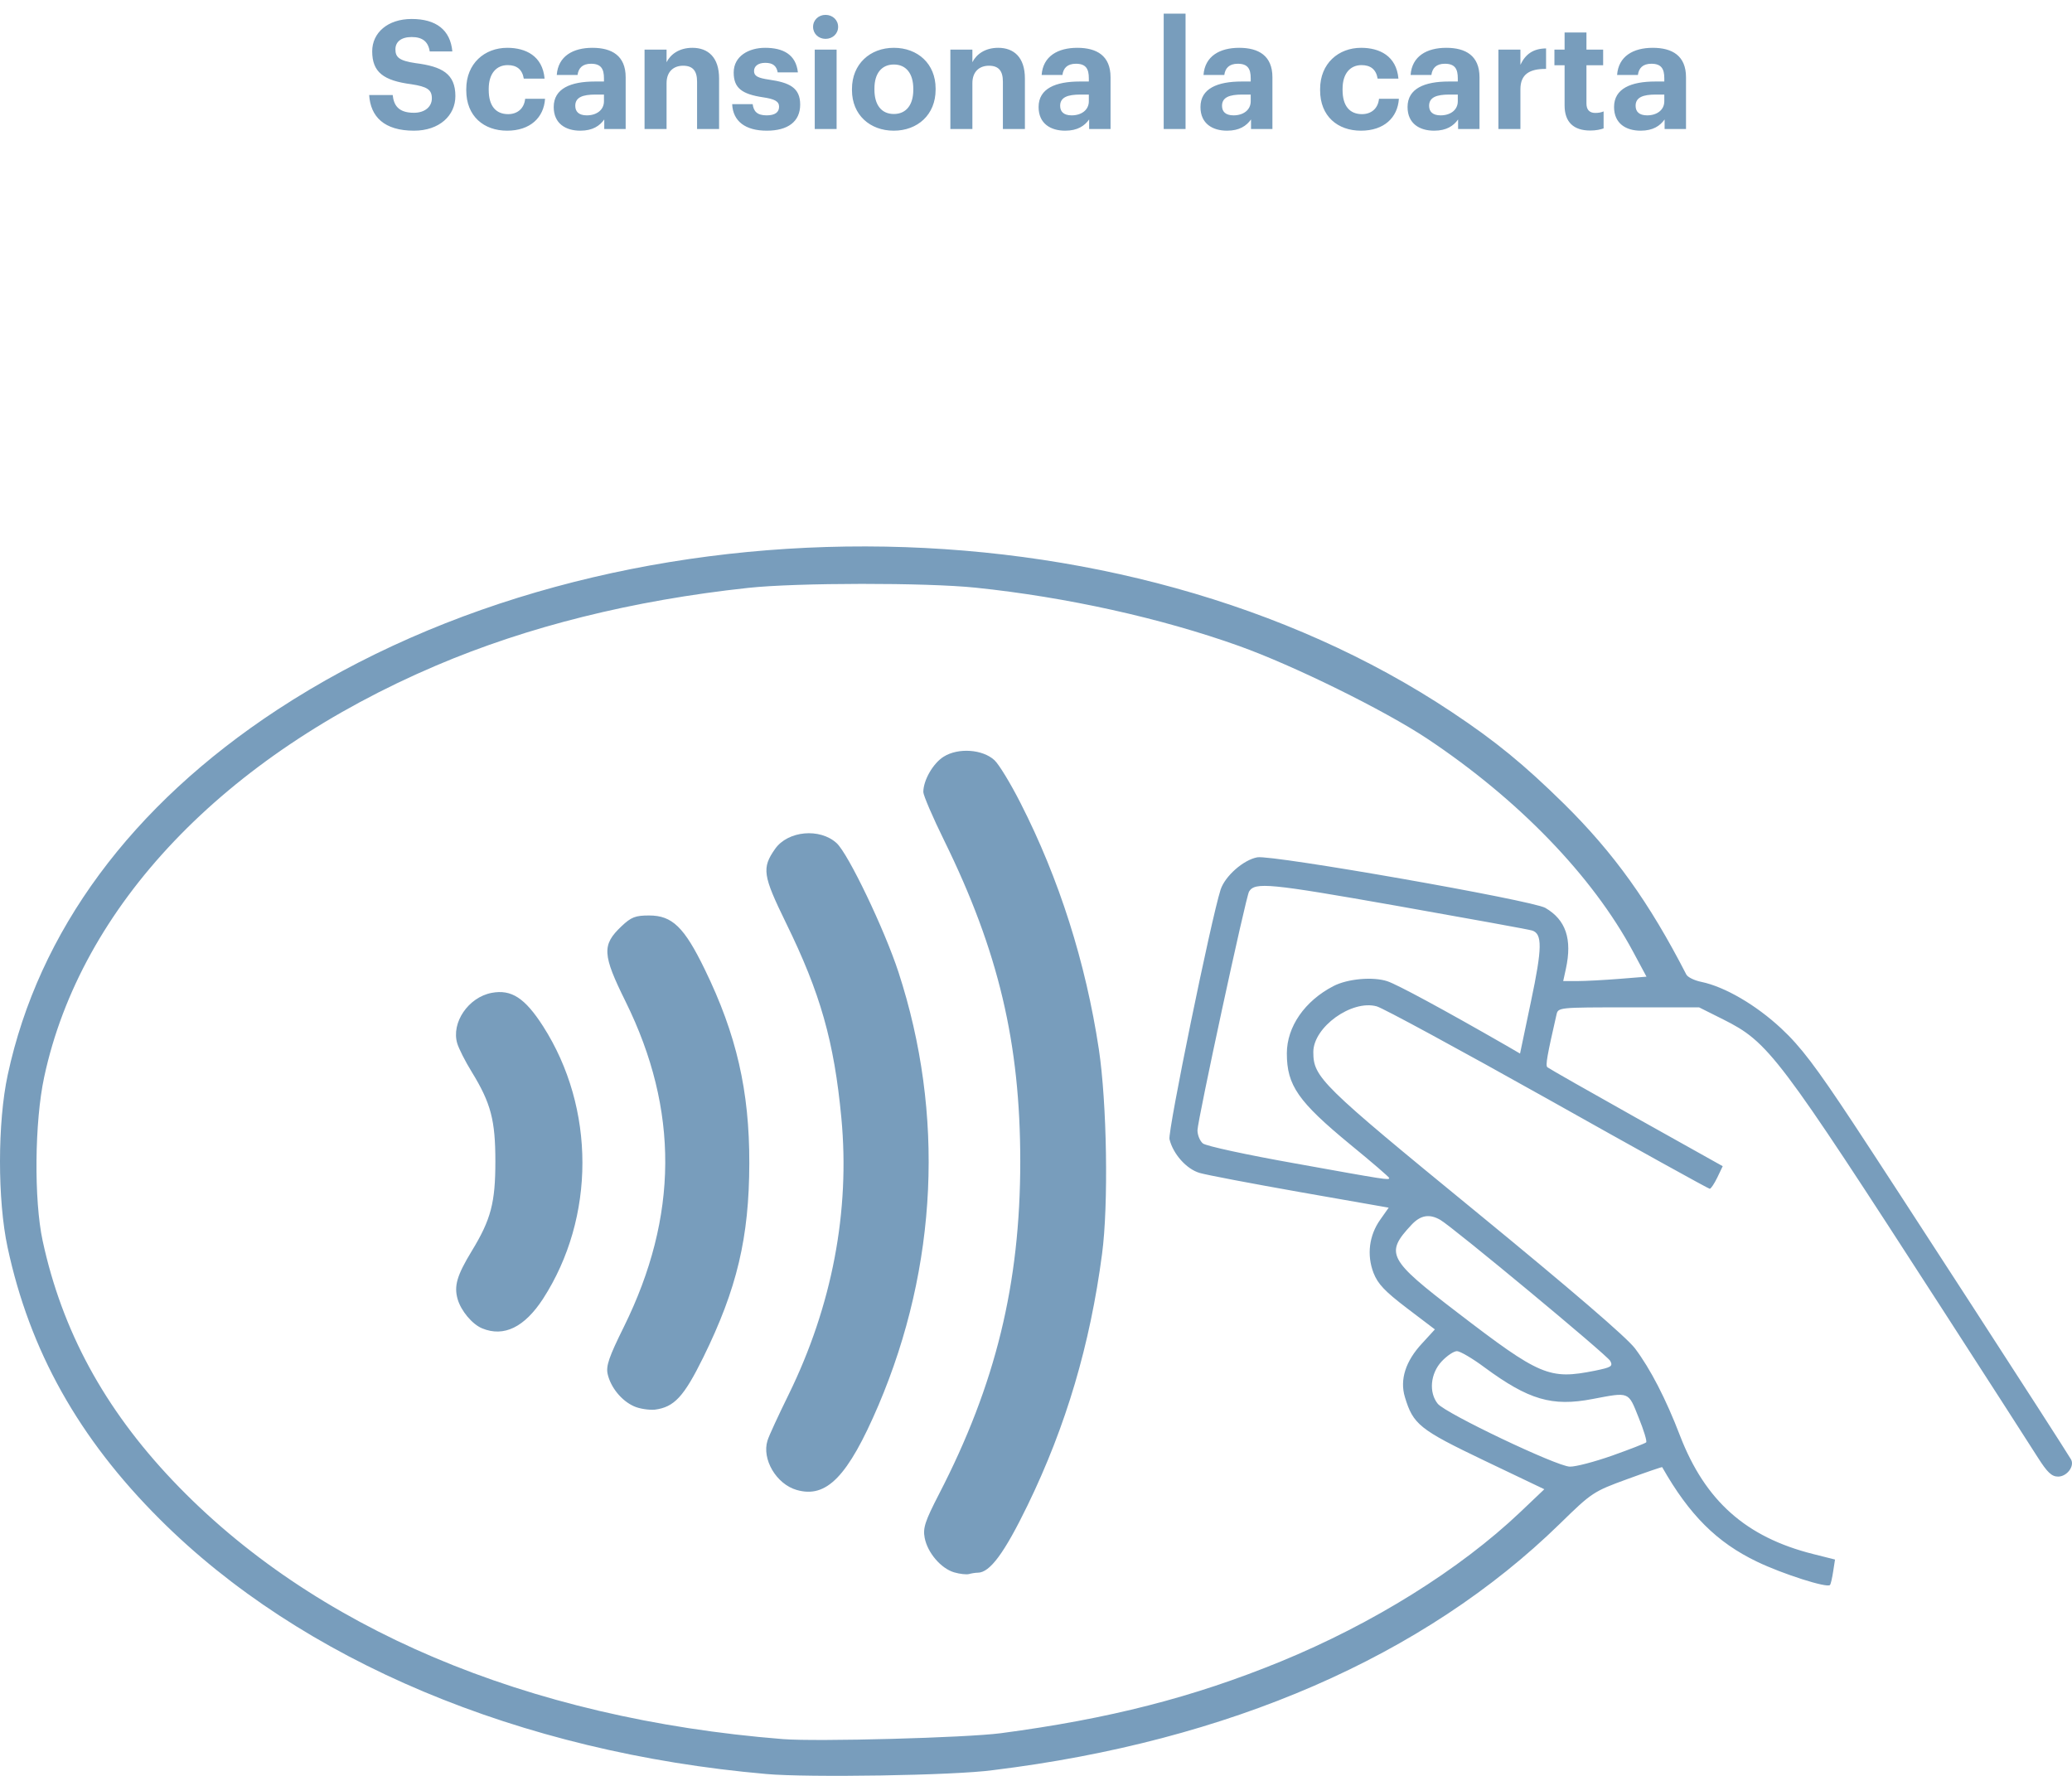
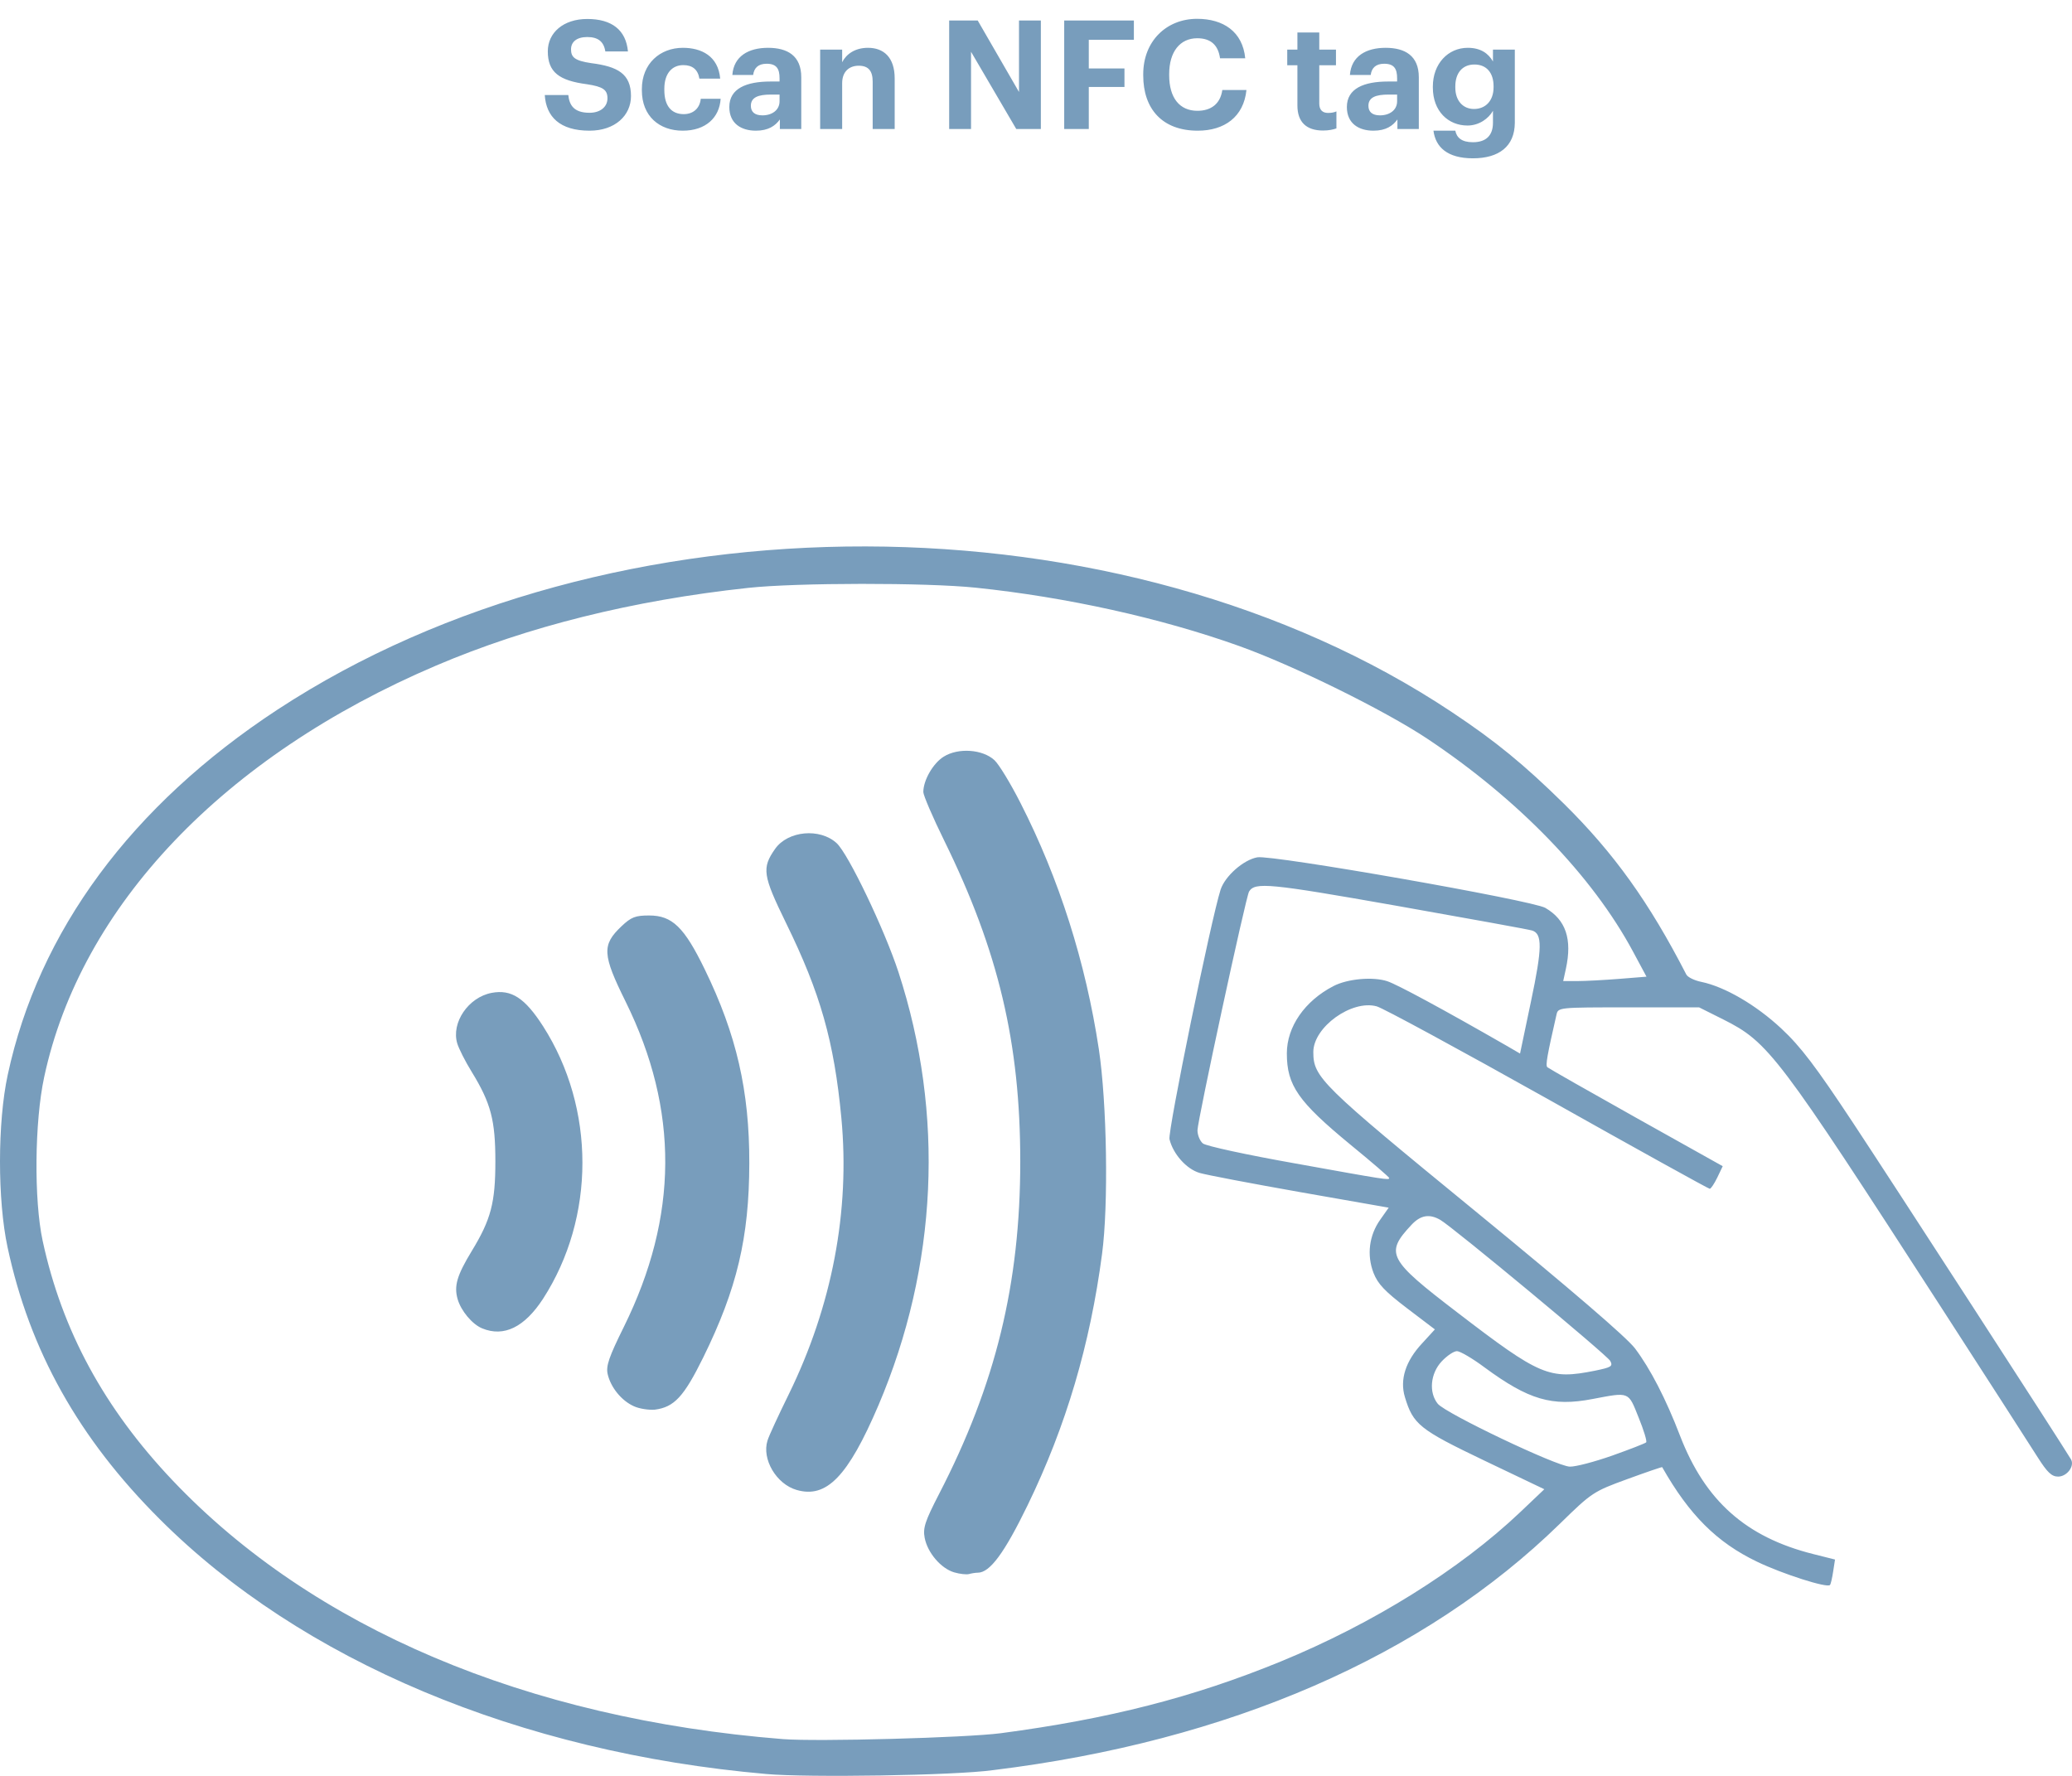
<svg xmlns="http://www.w3.org/2000/svg" width="273" height="234" viewBox="0 0 273 234" fill="none">
  <path d="M100.97 233.753C68.445 230.91 39.72 218.846 21.036 200.162C10.372 189.521 3.907 177.968 0.997 164.35C-0.336 158.152 -0.336 147.888 1.019 141.623C5.085 122.695 17.304 106.144 36.565 93.503C80.486 64.711 147.779 64.844 191.3 93.836C197.076 97.679 200.809 100.745 206.052 105.899C212.65 112.409 217.293 118.896 222.181 128.404C222.358 128.76 223.269 129.204 224.18 129.382C227.268 130.026 231.378 132.425 234.688 135.513C237.265 137.913 239.243 140.534 244.152 147.954C249.107 155.441 271.5 190.01 272.856 192.276C273.389 193.164 272.345 194.564 271.167 194.564C270.323 194.564 269.745 194.009 268.501 192.054C267.635 190.676 261.925 181.812 255.816 172.348C234.2 138.89 233.044 137.335 227.024 134.314L223.869 132.736H214.583C205.296 132.736 205.296 132.736 205.074 133.714C203.852 139.068 203.608 140.379 203.875 140.623C204.052 140.779 209.318 143.778 215.582 147.288L226.979 153.664L226.268 155.153C225.869 155.975 225.424 156.641 225.269 156.641C225.113 156.641 215.516 151.331 203.941 144.822C192.367 138.335 182.214 132.825 181.392 132.603C178.104 131.692 173.039 135.336 173.039 138.624C173.039 141.956 174.016 142.911 194.366 159.574C207.051 169.971 214.316 176.213 215.427 177.68C217.449 180.368 219.493 184.322 221.359 189.188C224.669 197.763 230.045 202.54 238.865 204.761L241.775 205.494L241.531 207.072C241.398 207.938 241.22 208.738 241.109 208.849C240.731 209.271 234.888 207.405 231.511 205.783C226.224 203.25 222.581 199.629 219.004 193.32C218.982 193.275 216.893 193.986 214.405 194.897C209.962 196.519 209.74 196.652 205.541 200.762C187.612 218.269 161.886 229.443 130.85 233.242C125.763 233.953 106.346 234.242 100.97 233.753ZM131.872 228.377C146.113 226.488 157.176 223.667 168.729 218.935C180.859 213.959 192.322 206.827 200.32 199.229L203.475 196.23L195.521 192.431C187.035 188.366 186.191 187.699 185.102 184.078C184.413 181.79 185.191 179.346 187.368 177.013L189.056 175.169L185.369 172.37C182.458 170.148 181.547 169.193 180.97 167.727C180.059 165.35 180.392 162.773 181.858 160.707L182.969 159.129L171.328 157.085C164.93 155.952 158.954 154.819 158.065 154.553C156.31 154.042 154.555 152.042 154.088 150.109C153.844 149.065 159.553 121.206 160.82 117.23C161.397 115.452 163.819 113.297 165.663 112.964C167.596 112.609 201.897 118.629 203.608 119.629C206.318 121.206 207.163 123.739 206.318 127.649L205.963 129.271H207.851C208.895 129.271 211.361 129.137 213.339 128.982L216.938 128.693L215.16 125.383C209.806 115.408 200.053 105.322 188.035 97.324C182.414 93.592 170.439 87.682 163.219 85.105C152.955 81.439 140.536 78.685 128.606 77.441C122.053 76.752 104.924 76.774 98.57 77.463C83.352 79.107 69.534 82.55 57.448 87.704C29.456 99.634 10.639 119.407 5.818 141.934C4.552 147.821 4.463 158.129 5.618 163.484C8.173 175.325 13.727 185.566 22.769 195.097C41.208 214.514 69.378 226.466 103.147 229.154C107.679 229.51 127.273 228.977 131.872 228.377ZM125.718 207.183C123.985 206.672 122.208 204.606 121.83 202.628C121.586 201.34 121.875 200.451 123.719 196.874C131.183 182.434 134.427 169.149 134.427 153.042C134.427 137.468 131.561 125.338 124.43 110.809C122.897 107.699 121.653 104.789 121.653 104.366C121.653 102.811 122.941 100.568 124.341 99.701C126.251 98.501 129.473 98.724 131.028 100.168C131.628 100.723 133.161 103.256 134.449 105.788C139.559 115.808 143.047 126.805 144.78 138.246C145.846 145.333 146.068 158.752 145.202 165.239C143.624 177.191 140.47 187.877 135.405 198.318C132.339 204.628 130.428 207.227 128.829 207.227C128.518 207.227 127.984 207.316 127.673 207.405C127.362 207.494 126.474 207.405 125.718 207.183ZM104.946 196.319C102.28 195.541 100.347 192.253 101.125 189.81C101.303 189.21 102.569 186.477 103.924 183.722C109.634 172.059 112.011 159.574 110.856 147.31C109.9 137.224 108.101 130.87 103.547 121.584C100.503 115.341 100.347 114.386 102.125 111.853C103.813 109.454 108.034 109.076 110.234 111.098C111.767 112.498 116.543 122.473 118.387 128.116C124.474 146.777 123.541 166.838 115.743 185.166C111.722 194.564 108.901 197.474 104.946 196.319ZM83.53 185.3C81.886 184.567 80.464 182.812 80.064 181.057C79.82 179.99 80.242 178.79 82.197 174.836C89.395 160.262 89.462 146.244 82.441 132.003C79.353 125.761 79.287 124.516 81.886 122.05C83.174 120.829 83.73 120.629 85.529 120.629C88.573 120.629 90.15 122.162 92.861 127.738C97.037 136.313 98.748 143.756 98.726 153.286C98.704 163.084 97.104 169.815 92.661 178.857C90.106 184.033 88.84 185.411 86.285 185.744C85.507 185.811 84.263 185.633 83.53 185.3ZM63.535 175.036C62.225 174.503 60.736 172.725 60.292 171.17C59.803 169.437 60.203 168.06 62.158 164.839C64.691 160.684 65.268 158.463 65.268 153.042C65.268 147.621 64.691 145.377 62.158 141.245C61.291 139.846 60.447 138.157 60.247 137.491C59.425 134.758 61.714 131.403 64.779 130.826C67.379 130.337 69.156 131.492 71.555 135.225C78.465 146.022 78.465 160.418 71.555 171.126C69.112 174.88 66.401 176.213 63.535 175.036ZM212.45 191.787C214.76 190.965 216.76 190.187 216.893 190.054C217.027 189.921 216.582 188.454 215.894 186.766C214.516 183.323 214.738 183.411 209.806 184.345C204.497 185.366 201.409 184.456 195.588 180.168C194.011 178.99 192.367 178.035 191.967 178.035C191.545 178.035 190.656 178.635 189.945 179.39C188.457 180.99 188.234 183.478 189.434 184.967C190.5 186.255 205.096 193.209 206.829 193.253C207.607 193.275 210.117 192.609 212.45 191.787ZM210.14 180.612C212.294 180.168 212.539 180.035 212.161 179.324C211.739 178.546 191.545 161.795 189.79 160.751C188.346 159.907 187.168 160.107 185.968 161.395C182.458 165.15 182.88 165.95 191.967 172.903C202.942 181.323 204.119 181.812 210.14 180.612ZM183.036 155.219C183.036 155.108 180.748 153.131 177.948 150.843C171.039 145.155 169.551 143.023 169.551 138.801C169.551 135.291 171.906 131.892 175.682 129.937C177.548 128.96 180.903 128.671 182.791 129.293C184.124 129.737 190.167 133.003 198.521 137.802L200.276 138.824L201.72 131.937C203.208 124.894 203.23 123.028 201.853 122.606C201.431 122.473 193.366 121.006 183.947 119.34C167.196 116.385 165.352 116.208 164.574 117.474C164.152 118.14 157.776 147.688 157.776 148.932C157.776 149.554 158.087 150.332 158.487 150.665C158.865 150.998 164.308 152.176 170.573 153.286C182.658 155.464 183.036 155.53 183.036 155.219Z" fill="#789DBC" />
-   <path d="M54.54 17.22C50.62 17.22 48.82 15.38 48.64 12.52H51.74C51.88 13.8 52.42 14.86 54.54 14.86C55.96 14.86 56.9 14.08 56.9 12.96C56.9 11.82 56.3 11.42 54.2 11.1C50.54 10.62 49.04 9.52 49.04 6.76C49.04 4.32 51.08 2.5 54.24 2.5C57.46 2.5 59.34 3.94 59.6 6.78H56.62C56.42 5.48 55.66 4.88 54.24 4.88C52.82 4.88 52.1 5.54 52.1 6.5C52.1 7.52 52.56 8 54.76 8.32C58.22 8.76 60 9.7 60 12.66C60 15.2 57.92 17.22 54.54 17.22ZM66.813 17.22C63.753 17.22 61.433 15.32 61.433 11.9V11.74C61.433 8.36 63.853 6.3 66.833 6.3C69.253 6.3 71.493 7.36 71.753 10.36H69.013C68.813 9.14 68.073 8.58 66.893 8.58C65.393 8.58 64.393 9.7 64.393 11.7V11.86C64.393 13.96 65.333 15.04 66.953 15.04C68.113 15.04 69.053 14.36 69.193 13.02H71.813C71.653 15.5 69.853 17.22 66.813 17.22ZM76.456 17.22C74.555 17.22 72.956 16.3 72.956 14.1C72.956 11.66 75.195 10.74 78.395 10.74H79.576V10.32C79.576 9.08 79.195 8.4 77.876 8.4C76.736 8.4 76.216 8.98 76.096 9.88H73.356C73.535 7.4 75.496 6.3 78.055 6.3C80.615 6.3 82.436 7.34 82.436 10.18V17H79.615V15.74C79.016 16.58 78.096 17.22 76.456 17.22ZM77.316 15.2C78.596 15.2 79.576 14.5 79.576 13.34V12.46H78.456C76.775 12.46 75.796 12.82 75.796 13.94C75.796 14.7 76.255 15.2 77.316 15.2ZM84.924 17V6.54H87.825V8.2C88.344 7.16 89.484 6.3 91.225 6.3C93.284 6.3 94.745 7.54 94.745 10.34V17H91.844V10.76C91.844 9.34 91.284 8.66 90.004 8.66C88.764 8.66 87.825 9.42 87.825 10.96V17H84.924ZM101.029 17.22C98.209 17.22 96.569 15.98 96.469 13.72H99.169C99.289 14.66 99.749 15.2 101.009 15.2C102.129 15.2 102.649 14.78 102.649 14.06C102.649 13.34 102.029 13.04 100.529 12.82C97.749 12.4 96.669 11.6 96.669 9.56C96.669 7.38 98.669 6.3 100.809 6.3C103.129 6.3 104.869 7.14 105.129 9.54H102.469C102.309 8.68 101.829 8.28 100.829 8.28C99.889 8.28 99.349 8.72 99.349 9.36C99.349 10.02 99.849 10.28 101.369 10.5C103.989 10.88 105.429 11.54 105.429 13.78C105.429 16.04 103.789 17.22 101.029 17.22ZM107.348 17V6.54H110.228V17H107.348ZM108.768 5.12C107.848 5.12 107.128 4.44 107.128 3.54C107.128 2.64 107.848 1.96 108.768 1.96C109.708 1.96 110.428 2.64 110.428 3.54C110.428 4.44 109.708 5.12 108.768 5.12ZM117.773 15.02C119.393 15.02 120.333 13.82 120.333 11.84V11.7C120.333 9.7 119.393 8.5 117.773 8.5C116.173 8.5 115.213 9.66 115.213 11.66V11.82C115.213 13.82 116.133 15.02 117.773 15.02ZM117.753 17.22C114.633 17.22 112.253 15.14 112.253 11.88V11.72C112.253 8.44 114.633 6.3 117.773 6.3C120.913 6.3 123.273 8.4 123.273 11.66V11.82C123.273 15.12 120.893 17.22 117.753 17.22ZM125.218 17V6.54H128.118V8.2C128.638 7.16 129.778 6.3 131.518 6.3C133.578 6.3 135.038 7.54 135.038 10.34V17H132.138V10.76C132.138 9.34 131.578 8.66 130.298 8.66C129.058 8.66 128.118 9.42 128.118 10.96V17H125.218ZM140.342 17.22C138.442 17.22 136.842 16.3 136.842 14.1C136.842 11.66 139.082 10.74 142.282 10.74H143.462V10.32C143.462 9.08 143.082 8.4 141.762 8.4C140.622 8.4 140.102 8.98 139.982 9.88H137.242C137.422 7.4 139.382 6.3 141.942 6.3C144.502 6.3 146.322 7.34 146.322 10.18V17H143.502V15.74C142.902 16.58 141.982 17.22 140.342 17.22ZM141.202 15.2C142.482 15.2 143.462 14.5 143.462 13.34V12.46H142.342C140.662 12.46 139.682 12.82 139.682 13.94C139.682 14.7 140.142 15.2 141.202 15.2ZM153.325 17V1.8H156.205V17H153.325ZM161.67 17.22C159.77 17.22 158.17 16.3 158.17 14.1C158.17 11.66 160.41 10.74 163.61 10.74H164.79V10.32C164.79 9.08 164.41 8.4 163.09 8.4C161.95 8.4 161.43 8.98 161.31 9.88H158.57C158.75 7.4 160.71 6.3 163.27 6.3C165.83 6.3 167.65 7.34 167.65 10.18V17H164.83V15.74C164.23 16.58 163.31 17.22 161.67 17.22ZM162.53 15.2C163.81 15.2 164.79 14.5 164.79 13.34V12.46H163.67C161.99 12.46 161.01 12.82 161.01 13.94C161.01 14.7 161.47 15.2 162.53 15.2ZM179.313 17.22C176.253 17.22 173.933 15.32 173.933 11.9V11.74C173.933 8.36 176.353 6.3 179.333 6.3C181.753 6.3 183.993 7.36 184.253 10.36H181.513C181.313 9.14 180.573 8.58 179.393 8.58C177.893 8.58 176.893 9.7 176.893 11.7V11.86C176.893 13.96 177.833 15.04 179.453 15.04C180.613 15.04 181.553 14.36 181.693 13.02H184.313C184.153 15.5 182.353 17.22 179.313 17.22ZM188.955 17.22C187.055 17.22 185.455 16.3 185.455 14.1C185.455 11.66 187.695 10.74 190.895 10.74H192.075V10.32C192.075 9.08 191.695 8.4 190.375 8.4C189.235 8.4 188.715 8.98 188.595 9.88H185.855C186.035 7.4 187.995 6.3 190.555 6.3C193.115 6.3 194.935 7.34 194.935 10.18V17H192.115V15.74C191.515 16.58 190.595 17.22 188.955 17.22ZM189.815 15.2C191.095 15.2 192.075 14.5 192.075 13.34V12.46H190.955C189.275 12.46 188.295 12.82 188.295 13.94C188.295 14.7 188.755 15.2 189.815 15.2ZM197.425 17V6.54H200.325V8.54C200.985 7.14 202.005 6.4 203.705 6.38V9.08C201.565 9.06 200.325 9.76 200.325 11.76V17H197.425ZM209.526 17.2C207.326 17.2 206.146 16.08 206.146 13.9V8.6H204.806V6.54H206.146V4.28H209.026V6.54H211.226V8.6H209.026V13.64C209.026 14.48 209.446 14.88 210.186 14.88C210.626 14.88 210.946 14.82 211.286 14.68V16.92C210.886 17.06 210.306 17.2 209.526 17.2ZM216.163 17.22C214.263 17.22 212.663 16.3 212.663 14.1C212.663 11.66 214.903 10.74 218.103 10.74H219.283V10.32C219.283 9.08 218.903 8.4 217.583 8.4C216.443 8.4 215.923 8.98 215.803 9.88H213.063C213.243 7.4 215.203 6.3 217.763 6.3C220.323 6.3 222.143 7.34 222.143 10.18V17H219.323V15.74C218.723 16.58 217.803 17.22 216.163 17.22ZM217.023 15.2C218.303 15.2 219.283 14.5 219.283 13.34V12.46H218.163C216.483 12.46 215.503 12.82 215.503 13.94C215.503 14.7 215.963 15.2 217.023 15.2Z" fill="#789DBC" />
+   <path d="M77.677 17.22C73.757 17.22 71.957 15.38 71.777 12.52H74.877C75.017 13.8 75.557 14.86 77.677 14.86C79.097 14.86 80.037 14.08 80.037 12.96C80.037 11.82 79.437 11.42 77.337 11.1C73.677 10.62 72.177 9.52 72.177 6.76C72.177 4.32 74.217 2.5 77.377 2.5C80.597 2.5 82.477 3.94 82.737 6.78H79.757C79.557 5.48 78.797 4.88 77.377 4.88C75.957 4.88 75.237 5.54 75.237 6.5C75.237 7.52 75.697 8 77.897 8.32C81.357 8.76 83.137 9.7 83.137 12.66C83.137 15.2 81.057 17.22 77.677 17.22ZM89.95 17.22C86.89 17.22 84.57 15.32 84.57 11.9V11.74C84.57 8.36 86.99 6.3 89.97 6.3C92.39 6.3 94.63 7.36 94.89 10.36H92.15C91.95 9.14 91.21 8.58 90.03 8.58C88.53 8.58 87.53 9.7 87.53 11.7V11.86C87.53 13.96 88.47 15.04 90.09 15.04C91.25 15.04 92.19 14.36 92.33 13.02H94.95C94.79 15.5 92.99 17.22 89.95 17.22ZM99.592 17.22C97.692 17.22 96.092 16.3 96.092 14.1C96.092 11.66 98.332 10.74 101.532 10.74H102.712V10.32C102.712 9.08 102.332 8.4 101.012 8.4C99.872 8.4 99.352 8.98 99.232 9.88H96.492C96.672 7.4 98.632 6.3 101.192 6.3C103.752 6.3 105.572 7.34 105.572 10.18V17H102.752V15.74C102.152 16.58 101.232 17.22 99.592 17.22ZM100.452 15.2C101.732 15.2 102.712 14.5 102.712 13.34V12.46H101.592C99.912 12.46 98.932 12.82 98.932 13.94C98.932 14.7 99.392 15.2 100.452 15.2ZM108.061 17V6.54H110.961V8.2C111.481 7.16 112.621 6.3 114.361 6.3C116.421 6.3 117.881 7.54 117.881 10.34V17H114.981V10.76C114.981 9.34 114.421 8.66 113.141 8.66C111.901 8.66 110.961 9.42 110.961 10.96V17H108.061ZM125.06 17V2.7H128.82L134.26 12.12V2.7H137.14V17H133.9L127.94 6.82V17H125.06ZM140.216 17V2.7H149.396V5.24H143.456V9.02H148.156V11.46H143.456V17H140.216ZM157.808 17.22C153.128 17.22 150.628 14.34 150.628 9.94V9.78C150.628 5.44 153.668 2.48 157.728 2.48C161.168 2.48 163.728 4.16 164.068 7.68H160.748C160.508 5.96 159.548 5.04 157.748 5.04C155.488 5.04 154.048 6.8 154.048 9.76V9.92C154.048 12.88 155.408 14.6 157.768 14.6C159.548 14.6 160.788 13.7 161.048 11.86H164.228C163.868 15.4 161.328 17.22 157.808 17.22ZM174.323 17.2C172.123 17.2 170.943 16.08 170.943 13.9V8.6H169.603V6.54H170.943V4.28H173.823V6.54H176.023V8.6H173.823V13.64C173.823 14.48 174.243 14.88 174.983 14.88C175.423 14.88 175.743 14.82 176.083 14.68V16.92C175.683 17.06 175.103 17.2 174.323 17.2ZM180.959 17.22C179.059 17.22 177.459 16.3 177.459 14.1C177.459 11.66 179.699 10.74 182.899 10.74H184.079V10.32C184.079 9.08 183.699 8.4 182.379 8.4C181.239 8.4 180.719 8.98 180.599 9.88H177.859C178.039 7.4 179.999 6.3 182.559 6.3C185.119 6.3 186.939 7.34 186.939 10.18V17H184.119V15.74C183.519 16.58 182.599 17.22 180.959 17.22ZM181.819 15.2C183.099 15.2 184.079 14.5 184.079 13.34V12.46H182.959C181.279 12.46 180.299 12.82 180.299 13.94C180.299 14.7 180.759 15.2 181.819 15.2ZM194.068 20.86C190.688 20.86 189.148 19.38 188.868 17.22H191.748C191.928 18.14 192.588 18.74 194.068 18.74C195.828 18.74 196.708 17.82 196.708 16.18V14.6C196.128 15.62 194.888 16.54 193.348 16.54C190.808 16.54 188.788 14.64 188.788 11.54V11.4C188.788 8.4 190.788 6.3 193.388 6.3C195.088 6.3 196.108 7.04 196.708 8.1V6.54H199.588V16.18C199.568 19.28 197.508 20.86 194.068 20.86ZM194.208 14.36C195.728 14.36 196.788 13.28 196.788 11.5V11.36C196.788 9.58 195.848 8.5 194.268 8.5C192.648 8.5 191.748 9.66 191.748 11.38V11.54C191.748 13.28 192.768 14.36 194.208 14.36Z" fill="#789DBC" />
</svg>
